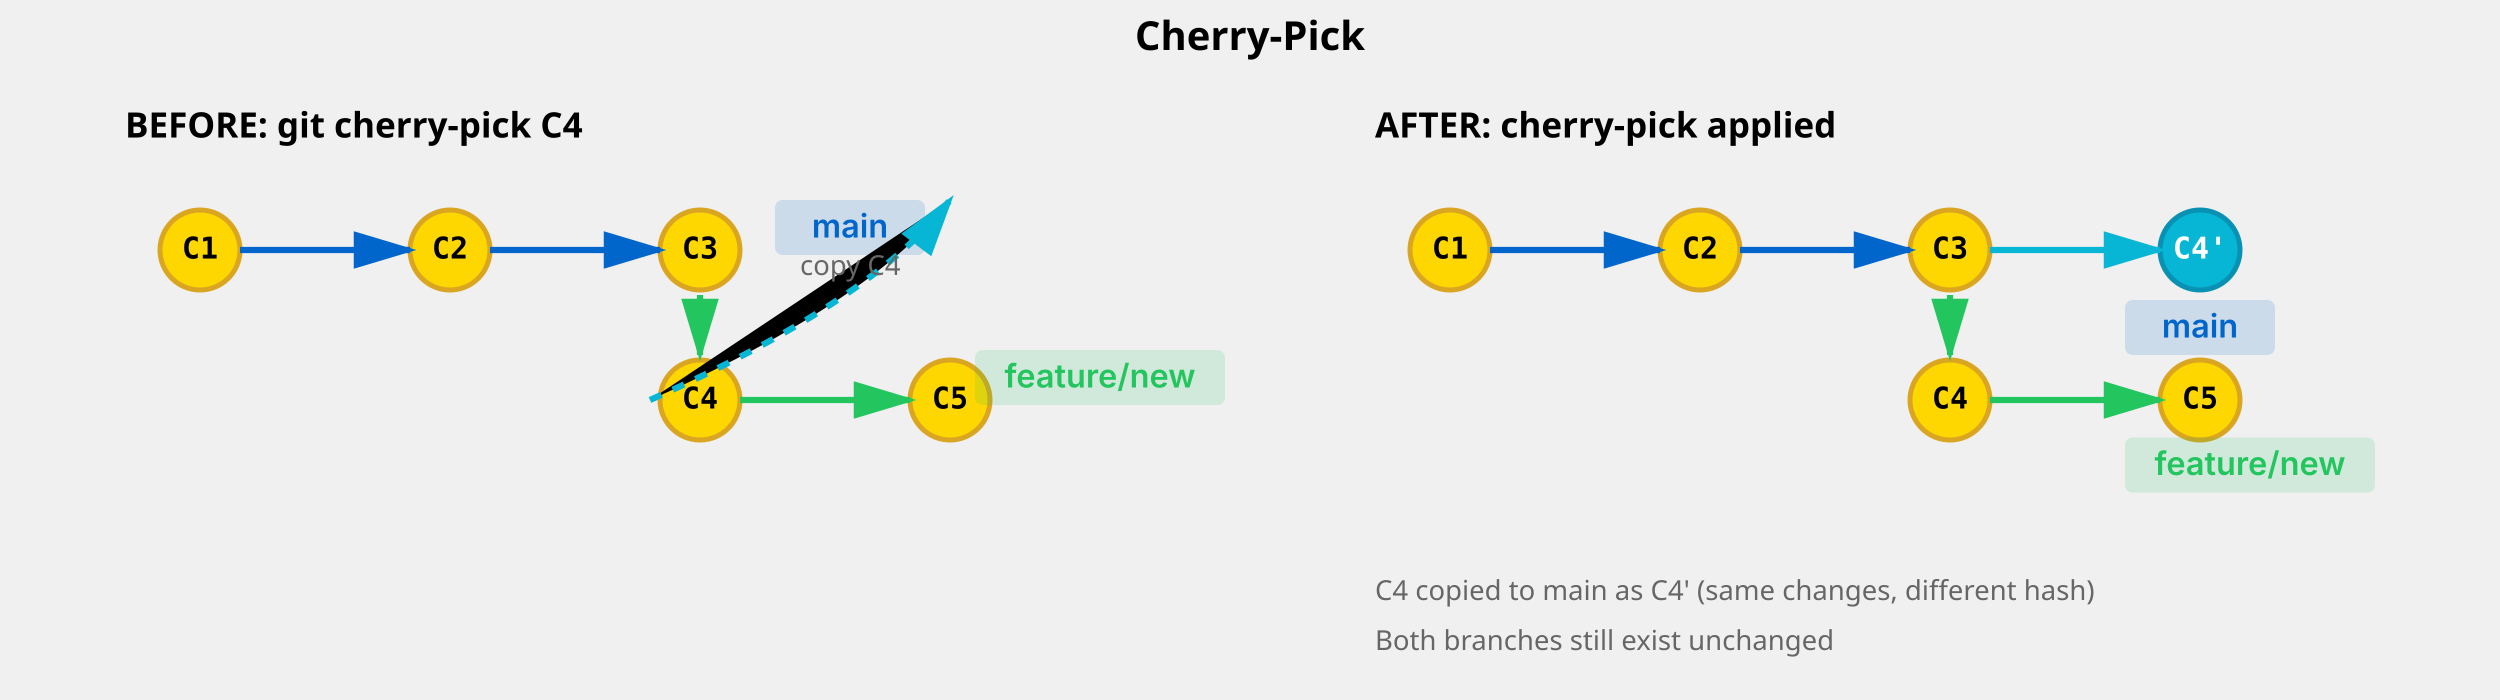
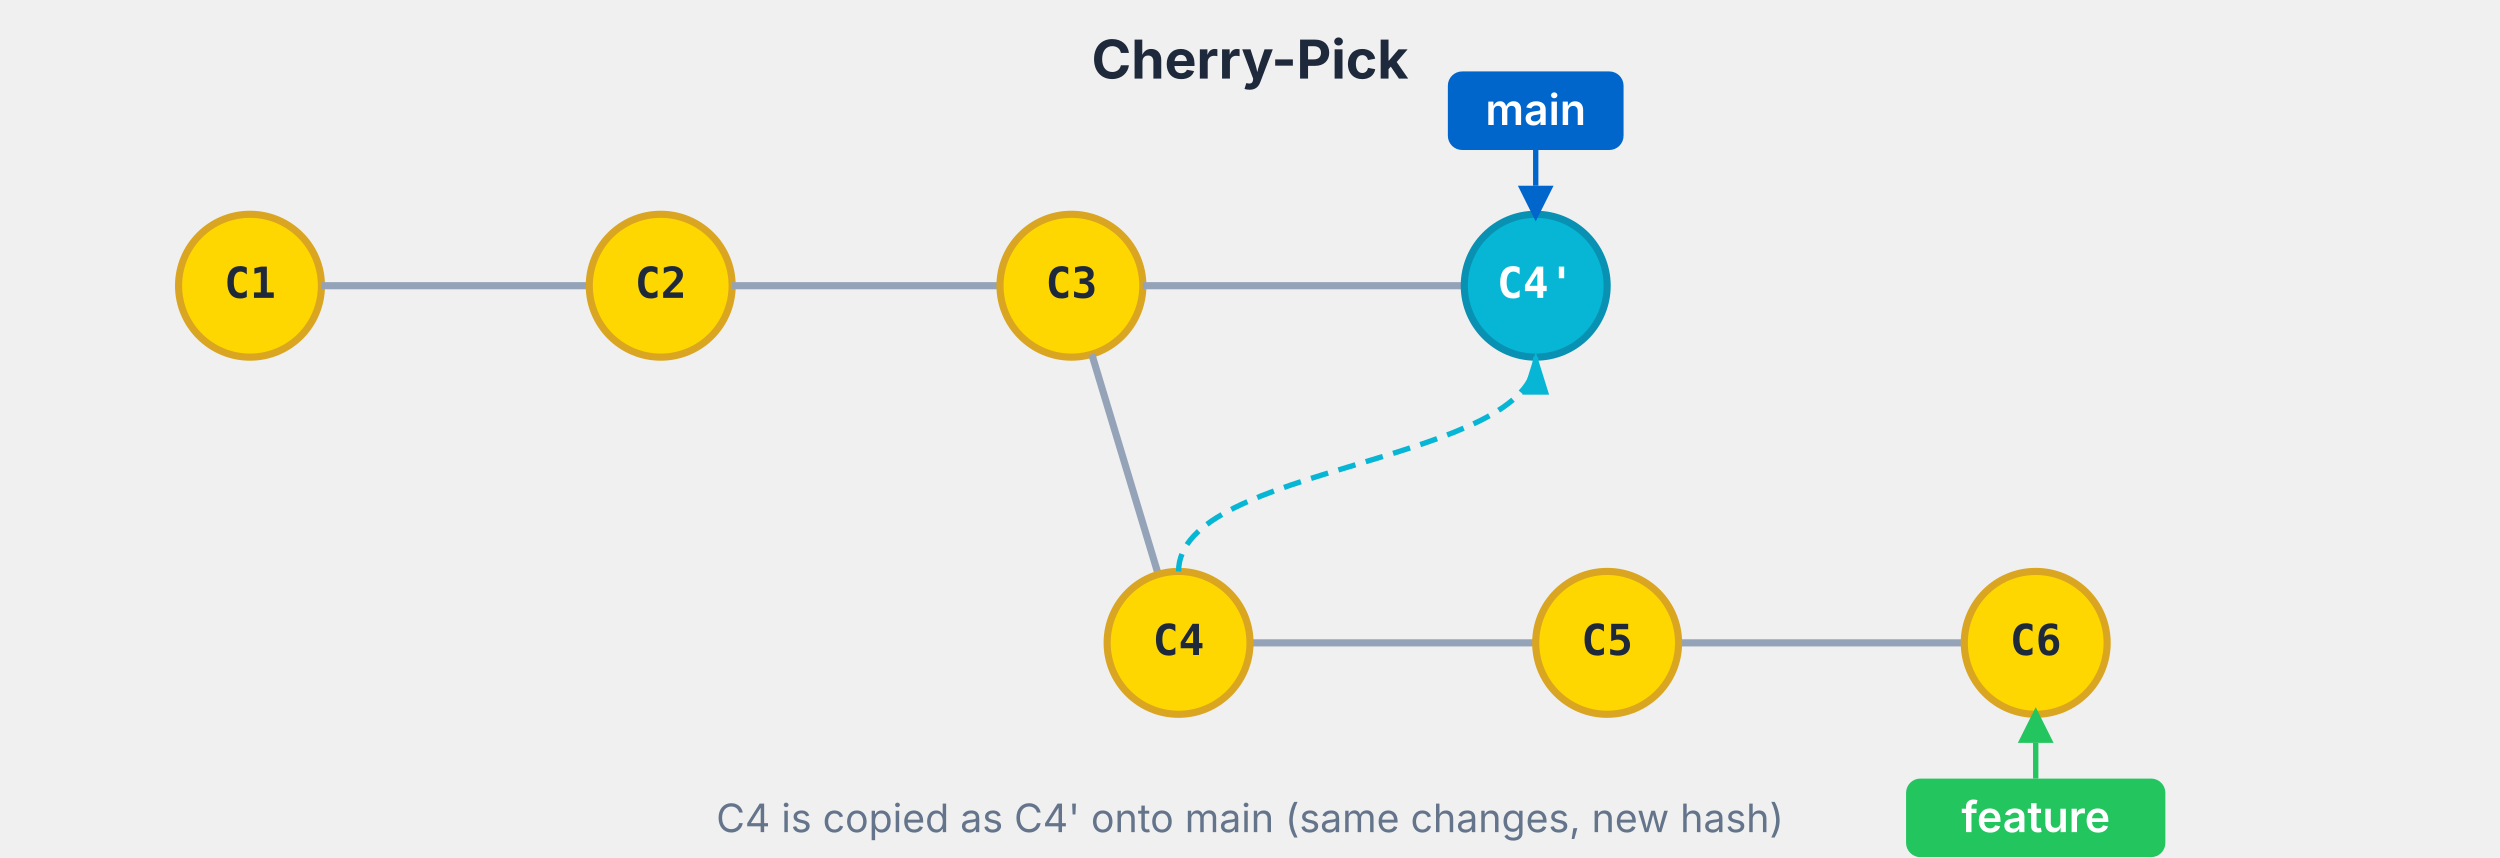
- <svg xmlns="http://www.w3.org/2000/svg" viewBox="0 0 1000 280">
+ <svg xmlns="http://www.w3.org/2000/svg" viewBox="0 0 700 240">
+   <text x="350" y="22" font-family="-apple-system, BlinkMacSystemFont, 'Segoe UI', sans-serif" font-size="15" font-weight="bold" text-anchor="middle" fill="#1e293b">Cherry-Pick</text>
+   <circle cx="70" cy="80" r="20" fill="#FFD700" stroke="#DAA520" stroke-width="2" opacity="1" />
+   <text x="70" y="80" font-family="monospace" font-size="12" font-weight="bold" text-anchor="middle" dominant-baseline="middle" fill="#1e293b" opacity="1">C1</text>
+   <line x1="90" y1="80" x2="165" y2="80" stroke="#94a3b8" stroke-width="2" fill="none" />
+   <circle cx="185" cy="80" r="20" fill="#FFD700" stroke="#DAA520" stroke-width="2" opacity="1" />
+   <text x="185" y="80" font-family="monospace" font-size="12" font-weight="bold" text-anchor="middle" dominant-baseline="middle" fill="#1e293b" opacity="1">C2</text>
+   <line x1="205" y1="80" x2="280" y2="80" stroke="#94a3b8" stroke-width="2" fill="none" />
+   <circle cx="300" cy="80" r="20" fill="#FFD700" stroke="#DAA520" stroke-width="2" opacity="1" />
+   <text x="300" y="80" font-family="monospace" font-size="12" font-weight="bold" text-anchor="middle" dominant-baseline="middle" fill="#1e293b" opacity="1">C3</text>
+   <line x1="320" y1="80" x2="410" y2="80" stroke="#94a3b8" stroke-width="2" fill="none" />
+   <circle cx="430" cy="80" r="20" fill="#06B6D4" stroke="#0891B2" stroke-width="2" opacity="1" />
+   <text x="430" y="80" font-family="monospace" font-size="12" font-weight="bold" text-anchor="middle" dominant-baseline="middle" fill="white" opacity="1">C4'</text>
+   <rect x="405.4" y="20.0" width="49.2" height="22" rx="4" fill="#0066CC" />
+   <text x="430" y="35.0" font-family="-apple-system, BlinkMacSystemFont, 'Segoe UI', sans-serif" font-size="12" font-weight="600" text-anchor="middle" fill="white">main</text>
+   <line x1="430" y1="42" x2="430" y2="52.0" stroke="#0066CC" stroke-width="1.5" />
+   <polygon points="425,52.0 435,52.0 430,62.0" fill="#0066CC" />
+   <line x1="305.7" y1="99.2" x2="324.3" y2="160.8" stroke="#94a3b8" stroke-width="2" fill="none" />
+   <line x1="350" y1="180" x2="430" y2="180" stroke="#94a3b8" stroke-width="2" fill="none" />
+   <line x1="470" y1="180" x2="550" y2="180" stroke="#94a3b8" stroke-width="2" fill="none" />
+   <circle cx="330" cy="180" r="20" fill="#FFD700" stroke="#DAA520" stroke-width="2" opacity="1" />
+   <text x="330" y="180" font-family="monospace" font-size="12" font-weight="bold" text-anchor="middle" dominant-baseline="middle" fill="#1e293b" opacity="1">C4</text>
+   <circle cx="450" cy="180" r="20" fill="#FFD700" stroke="#DAA520" stroke-width="2" opacity="1" />
+   <text x="450" y="180" font-family="monospace" font-size="12" font-weight="bold" text-anchor="middle" dominant-baseline="middle" fill="#1e293b" opacity="1">C5</text>
+   <circle cx="570" cy="180" r="20" fill="#FFD700" stroke="#DAA520" stroke-width="2" opacity="1" />
+   <text x="570" y="180" font-family="monospace" font-size="12" font-weight="bold" text-anchor="middle" dominant-baseline="middle" fill="#1e293b" opacity="1">C6</text>
+   <rect x="533.7" y="218" width="72.6" height="22" rx="4" fill="#22C55E" />
+   <text x="570" y="233" font-family="-apple-system, BlinkMacSystemFont, 'Segoe UI', sans-serif" font-size="12" font-weight="600" text-anchor="middle" fill="white">feature</text>
+   <line x1="570" y1="208" x2="570" y2="218" stroke="#22C55E" stroke-width="1.5" />
+   <polygon points="565,208 575,208 570,198" fill="#22C55E" />
  <defs>
-     <style>
-       .commit-circle { fill: #FFD700; stroke: #DAA520; stroke-width: 2; }
-       .commit-new { fill: #06B6D4; stroke: #0891B2; stroke-width: 2; }
-       .commit-text { font-family: monospace; font-size: 12px; text-anchor: middle; dominant-baseline: middle; font-weight: bold; }
-       .commit-text-light { fill: white; }
-       .branch-label { font-family: -apple-system, BlinkMacSystemFont, 'Segoe UI', sans-serif; font-size: 13px; font-weight: 600; }
-       .branch-main { fill: #0066CC; }
-       .branch-feature { fill: #22C55E; }
-       .arrow { stroke: #999; stroke-width: 2; fill: none; }
-       .arrow-main { stroke: #0066CC; stroke-width: 2.5; }
-       .arrow-feature { stroke: #22C55E; stroke-width: 2.5; }
-       .arrow-pick { stroke: #06B6D4; stroke-width: 2.5; }
-       .label-bg { opacity: 0.15; }
-       .section-title { font-size: 14px; font-weight: bold; font-family: sans-serif; }
-       .label-text { font-size: 11px; fill: #666; font-family: sans-serif; }
-     </style>
-     <marker id="arrowhead-main" markerWidth="10" markerHeight="10" refX="9" refY="3" orient="auto">
-       <polygon points="0 0, 10 3, 0 6" fill="#0066CC" />
-     </marker>
-     <marker id="arrowhead-feature" markerWidth="10" markerHeight="10" refX="9" refY="3" orient="auto">
-       <polygon points="0 0, 10 3, 0 6" fill="#22C55E" />
-     </marker>
-     <marker id="arrowhead-pick" markerWidth="10" markerHeight="10" refX="9" refY="3" orient="auto">
-       <polygon points="0 0, 10 3, 0 6" fill="#06B6D4" />
+     <marker id="cp-arrow" markerWidth="8" markerHeight="8" refX="7" refY="2.5" orient="auto">
+       <polygon points="0 0,8 2.5,0 5" fill="#06B6D4" />
    </marker>
  </defs>
-   <text x="500" y="20" style="font-size: 16px; font-weight: bold; text-anchor: middle; font-family: sans-serif;">Cherry-Pick</text>
-   <text x="50" y="55" class="section-title">BEFORE: git cherry-pick C4</text>
-   <circle cx="80" cy="100" r="16" class="commit-circle" />
-   <text x="80" y="100" class="commit-text">C1</text>
-   <circle cx="180" cy="100" r="16" class="commit-circle" />
-   <text x="180" y="100" class="commit-text">C2</text>
-   <circle cx="280" cy="100" r="16" class="commit-circle" />
-   <text x="280" y="100" class="commit-text">C3</text>
-   <circle cx="280" cy="160" r="16" class="commit-circle" />
-   <text x="280" y="160" class="commit-text">C4</text>
-   <circle cx="380" cy="160" r="16" class="commit-circle" />
-   <text x="380" y="160" class="commit-text">C5</text>
-   <path d="M 96 100 L 164 100" class="arrow-main" marker-end="url(#arrowhead-main)" />
-   <path d="M 196 100 L 264 100" class="arrow-main" marker-end="url(#arrowhead-main)" />
-   <path d="M 296 160 L 364 160" class="arrow-feature" marker-end="url(#arrowhead-feature)" />
-   <path d="M 280 118 L 280 142" class="arrow-feature" marker-end="url(#arrowhead-feature)" />
-   <rect x="310" y="80" width="60" height="22" rx="3" class="branch-main label-bg" />
-   <text x="340" y="95" class="branch-label branch-main" text-anchor="middle">main</text>
-   <rect x="390" y="140" width="100" height="22" rx="3" class="branch-feature label-bg" />
-   <text x="440" y="155" class="branch-label branch-feature" text-anchor="middle">feature/new</text>
-   <path d="M 260 160 Q 350 120 380 80" class="arrow-pick" stroke-dasharray="5,5" marker-end="url(#arrowhead-pick)" />
-   <text x="320" y="110" class="label-text">copy C4</text>
-   <text x="550" y="55" class="section-title">AFTER: cherry-pick applied</text>
-   <circle cx="580" cy="100" r="16" class="commit-circle" />
-   <text x="580" y="100" class="commit-text">C1</text>
-   <circle cx="680" cy="100" r="16" class="commit-circle" />
-   <text x="680" y="100" class="commit-text">C2</text>
-   <circle cx="780" cy="100" r="16" class="commit-circle" />
-   <text x="780" y="100" class="commit-text">C3</text>
-   <circle cx="880" cy="100" r="16" class="commit-new" />
-   <text x="880" y="100" class="commit-text commit-text-light">C4'</text>
-   <circle cx="780" cy="160" r="16" class="commit-circle" />
-   <text x="780" y="160" class="commit-text">C4</text>
-   <circle cx="880" cy="160" r="16" class="commit-circle" />
-   <text x="880" y="160" class="commit-text">C5</text>
-   <path d="M 596 100 L 664 100" class="arrow-main" marker-end="url(#arrowhead-main)" />
-   <path d="M 696 100 L 764 100" class="arrow-main" marker-end="url(#arrowhead-main)" />
-   <path d="M 796 100 L 864 100" class="arrow-pick" marker-end="url(#arrowhead-pick)" />
-   <path d="M 796 160 L 864 160" class="arrow-feature" marker-end="url(#arrowhead-feature)" />
-   <path d="M 780 118 L 780 142" class="arrow-feature" marker-end="url(#arrowhead-feature)" />
-   <rect x="850" y="120" width="60" height="22" rx="3" class="branch-main label-bg" />
-   <text x="880" y="135" class="branch-label branch-main" text-anchor="middle">main</text>
-   <rect x="850" y="175" width="100" height="22" rx="3" class="branch-feature label-bg" />
-   <text x="900" y="190" class="branch-label branch-feature" text-anchor="middle">feature/new</text>
-   <text x="550" y="240" class="label-text">C4 copied to main as C4' (same changes, different hash)</text>
-   <text x="550" y="260" class="label-text">Both branches still exist unchanged</text>
+   <path d="M 330 160 C 330 130 430 130 430 100" stroke="#06B6D4" stroke-width="1.5" stroke-dasharray="5,3" fill="none" marker-end="url(#cp-arrow)" />
+   <text x="350" y="233" font-family="-apple-system, BlinkMacSystemFont, 'Segoe UI', sans-serif" font-size="11" fill="#64748b" text-anchor="middle">C4 is copied as C4' onto main (same changes, new hash)</text>
</svg>
